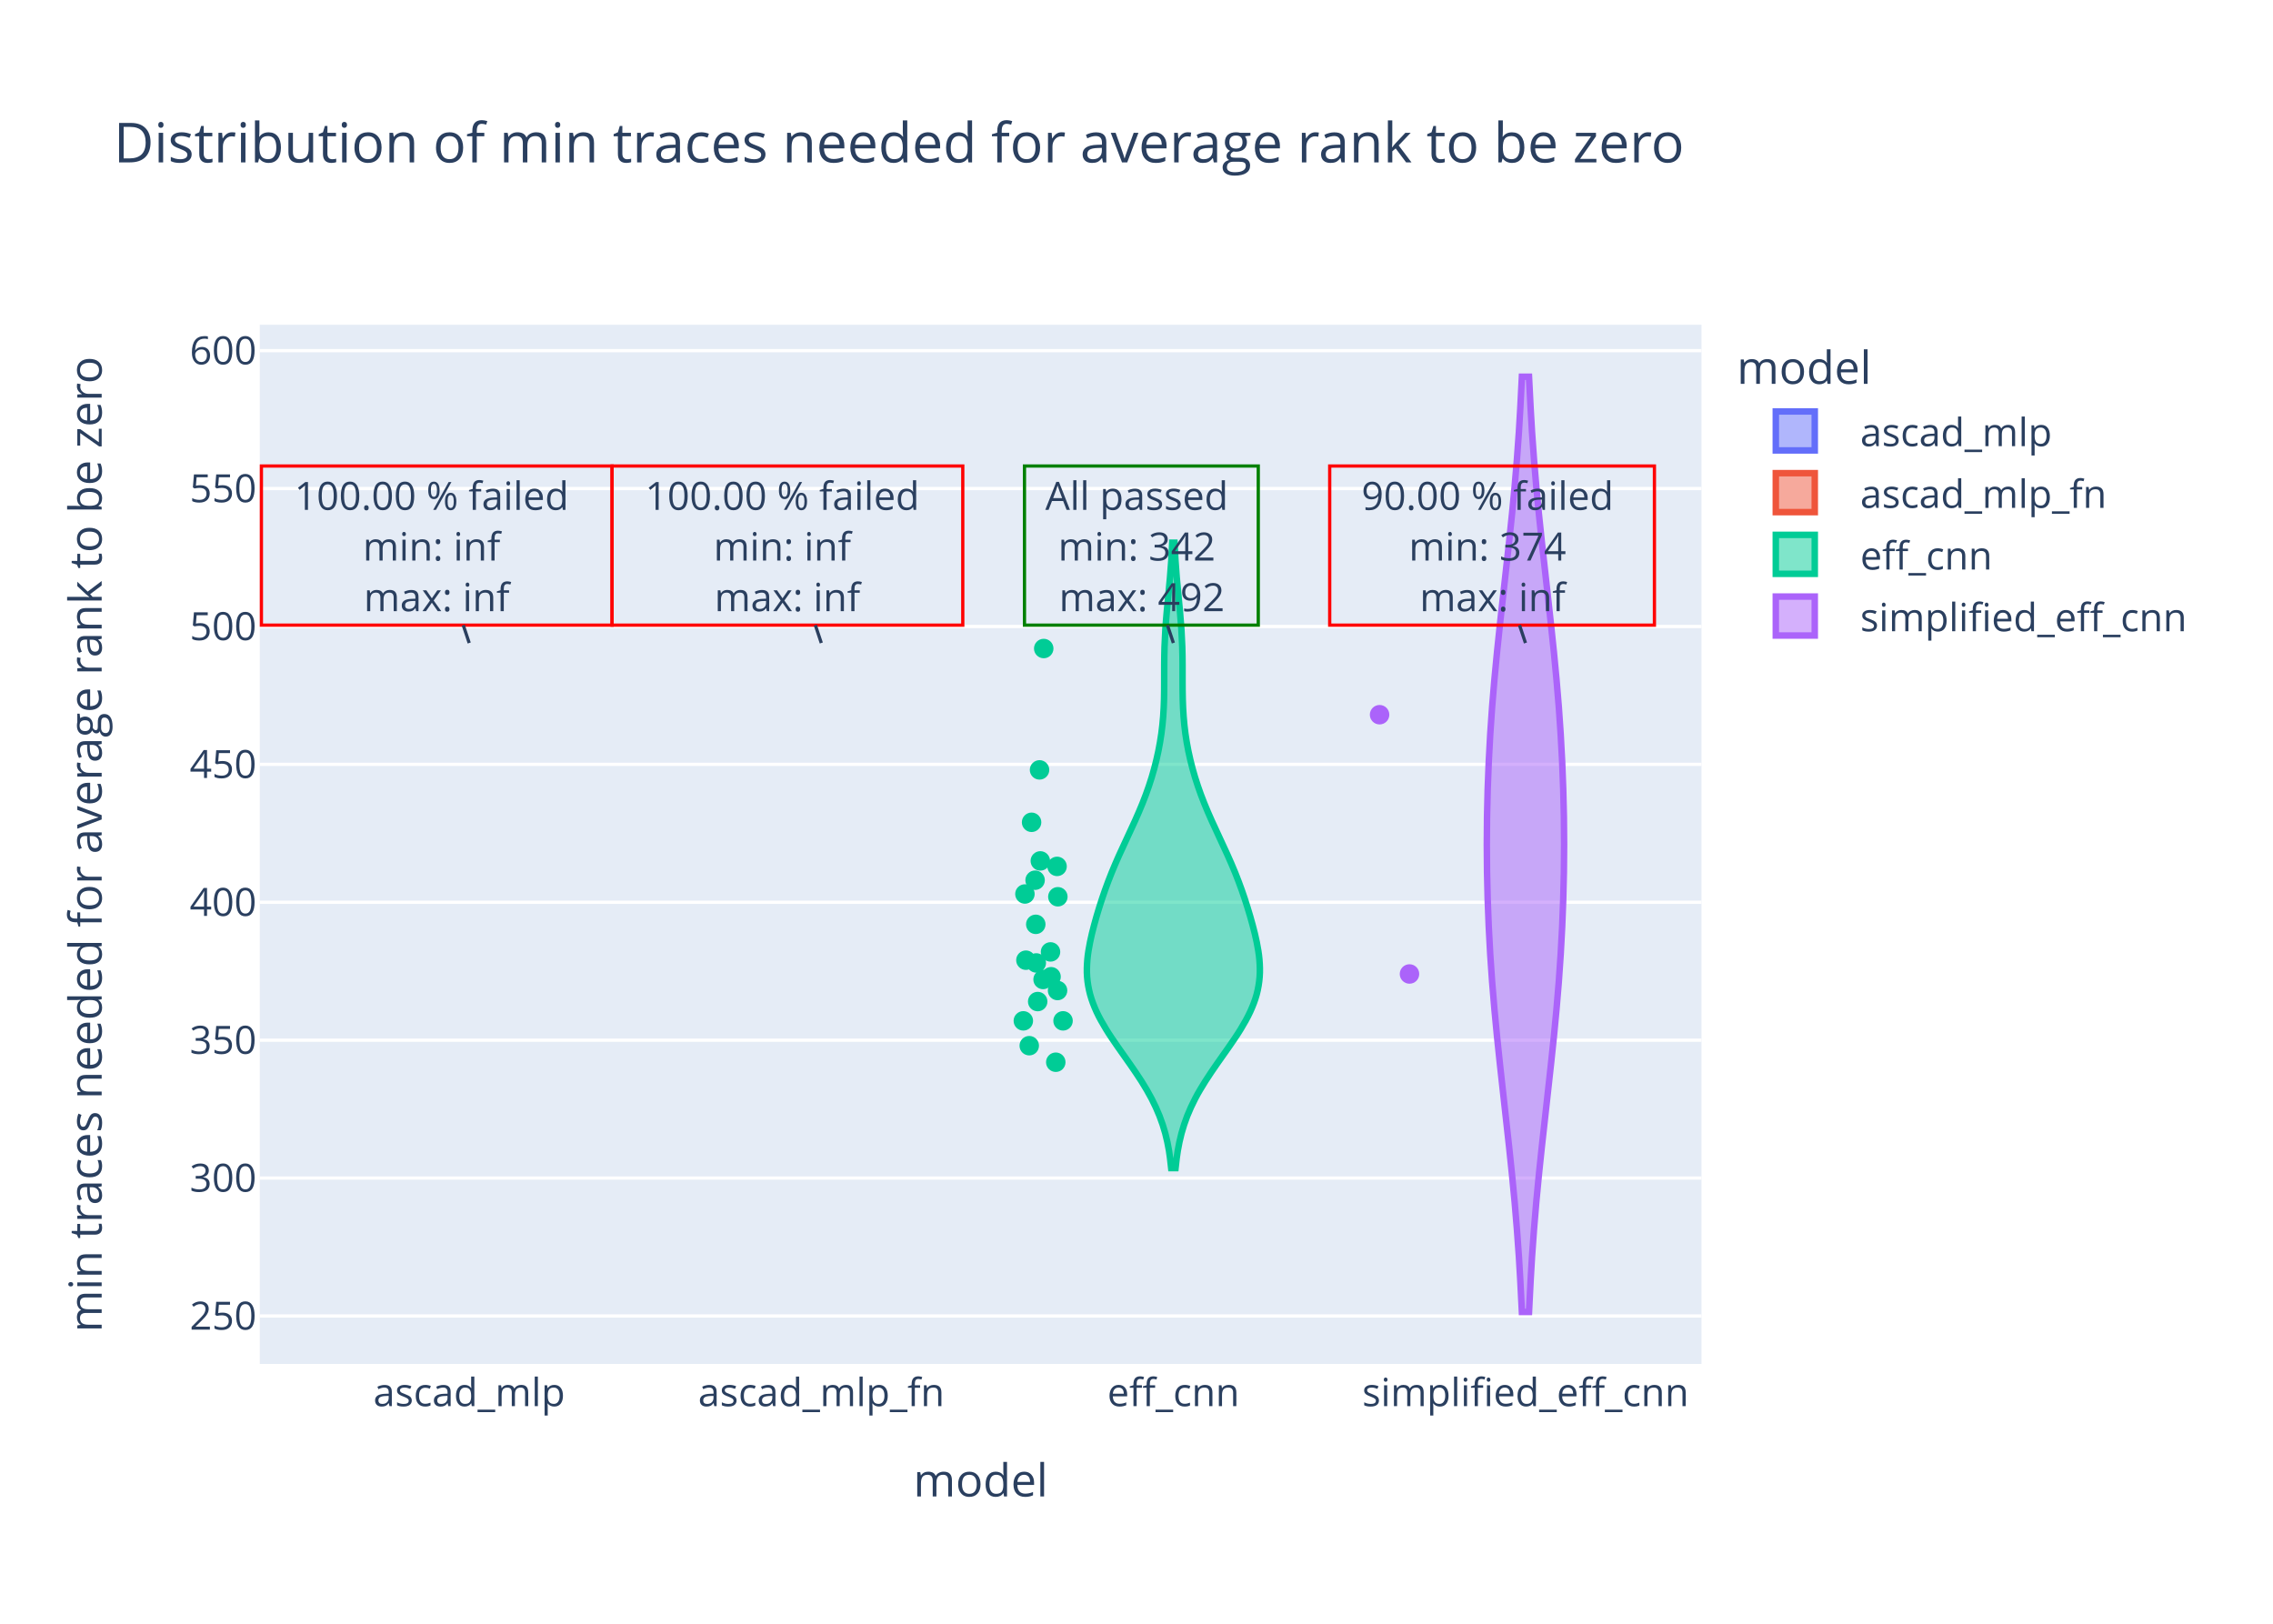
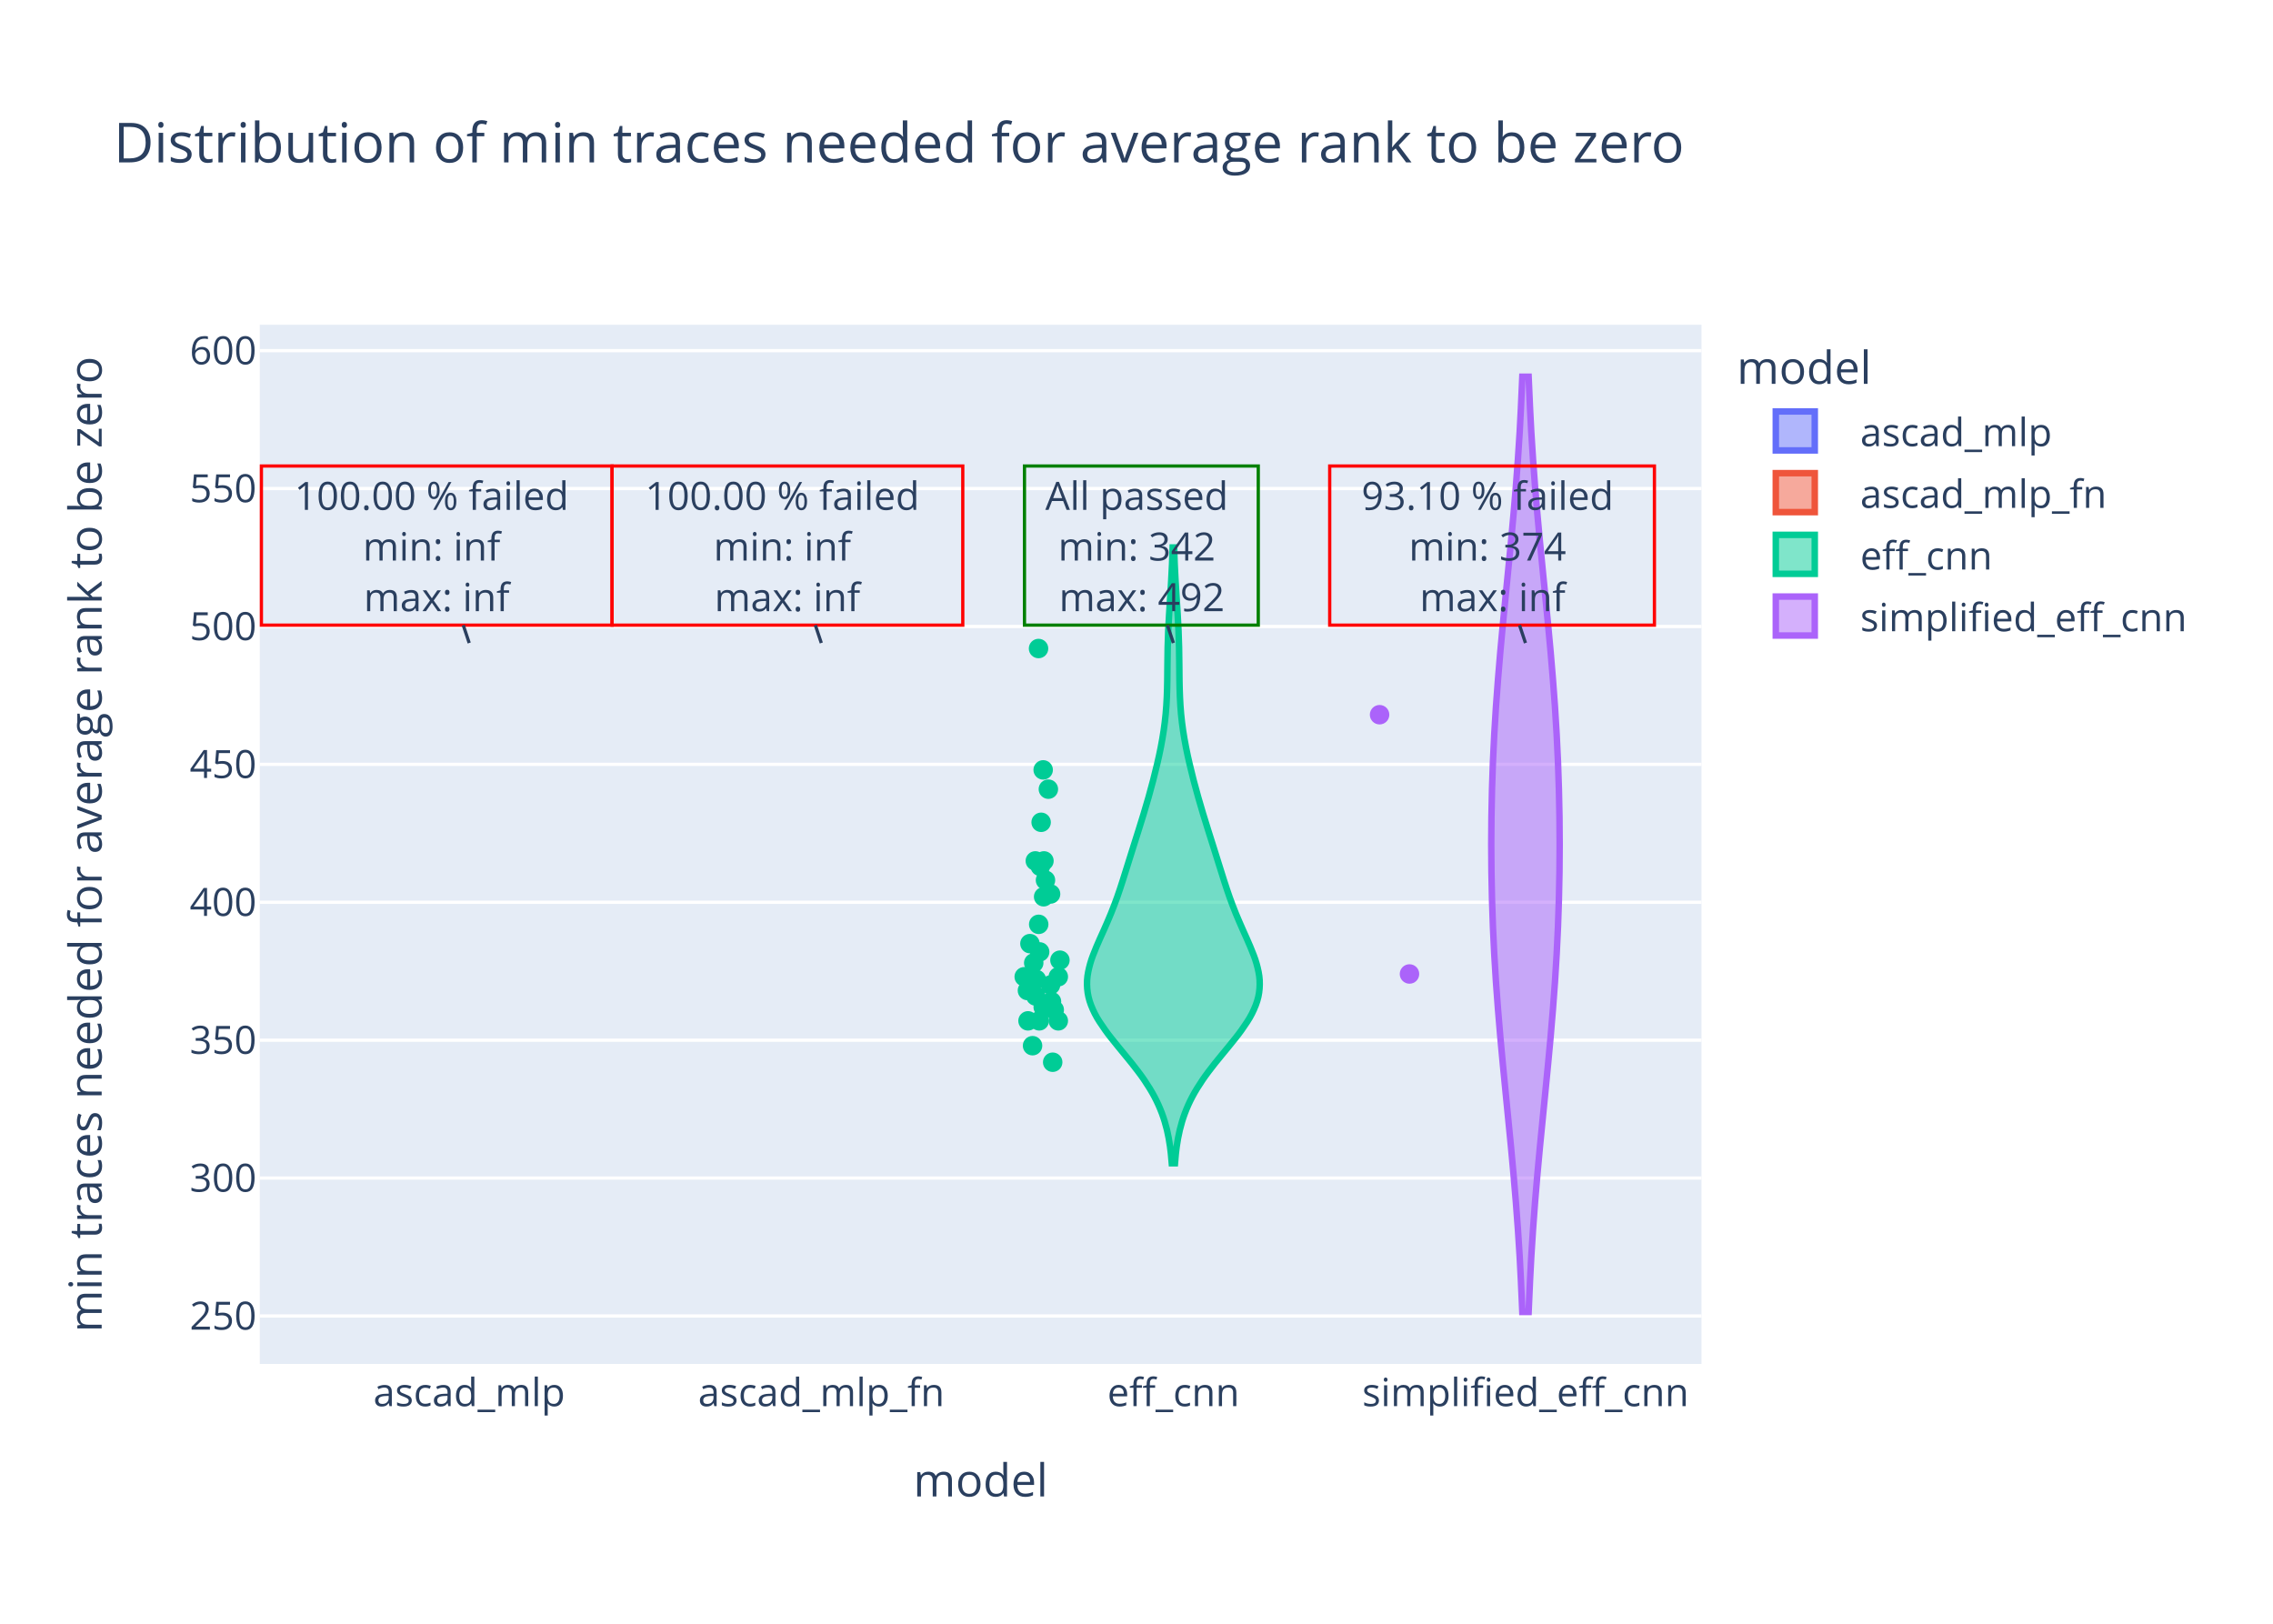
<svg xmlns="http://www.w3.org/2000/svg" class="main-svg" width="700" height="500" style="" viewBox="0 0 700 500">
  <rect x="0" y="0" width="700" height="500" style="fill: rgb(255, 255, 255); fill-opacity: 1;" />
-   <defs id="defs-9a8e65">
+   <defs id="defs-a71841">
    <g class="clips">
-       <clipPath id="clip9a8e65xyplot" class="plotclip">
+       <clipPath id="clipa71841xyplot" class="plotclip">
        <rect width="444" height="320" />
      </clipPath>
-       <clipPath class="axesclip" id="clip9a8e65x">
+       <clipPath class="axesclip" id="clipa71841x">
        <rect x="80" y="0" width="444" height="500" />
      </clipPath>
-       <clipPath class="axesclip" id="clip9a8e65y">
+       <clipPath class="axesclip" id="clipa71841y">
        <rect x="0" y="100" width="700" height="320" />
      </clipPath>
-       <clipPath class="axesclip" id="clip9a8e65xy">
+       <clipPath class="axesclip" id="clipa71841xy">
        <rect x="80" y="100" width="444" height="320" />
      </clipPath>
    </g>
    <g class="gradients" />
    <g class="patterns" />
  </defs>
  <g class="bglayer">
    <rect class="bg" x="80" y="100" width="444" height="320" style="fill: rgb(229, 236, 246); fill-opacity: 1; stroke-width: 0;" />
  </g>
  <g class="layer-below">
    <g class="imagelayer" />
    <g class="shapelayer" />
  </g>
  <g class="cartesianlayer">
    <g class="subplot xy">
      <g class="layer-subplot">
        <g class="shapelayer" />
        <g class="imagelayer" />
      </g>
      <g class="gridlayer">
        <g class="x" />
        <g class="y">
          <path class="ygrid crisp" transform="translate(0,405.23)" d="M80,0h444" style="stroke: rgb(255, 255, 255); stroke-opacity: 1; stroke-width: 1px;" />
          <path class="ygrid crisp" transform="translate(0,362.76)" d="M80,0h444" style="stroke: rgb(255, 255, 255); stroke-opacity: 1; stroke-width: 1px;" />
          <path class="ygrid crisp" transform="translate(0,320.3)" d="M80,0h444" style="stroke: rgb(255, 255, 255); stroke-opacity: 1; stroke-width: 1px;" />
          <path class="ygrid crisp" transform="translate(0,277.83)" d="M80,0h444" style="stroke: rgb(255, 255, 255); stroke-opacity: 1; stroke-width: 1px;" />
          <path class="ygrid crisp" transform="translate(0,235.37)" d="M80,0h444" style="stroke: rgb(255, 255, 255); stroke-opacity: 1; stroke-width: 1px;" />
          <path class="ygrid crisp" transform="translate(0,192.91)" d="M80,0h444" style="stroke: rgb(255, 255, 255); stroke-opacity: 1; stroke-width: 1px;" />
          <path class="ygrid crisp" transform="translate(0,150.44)" d="M80,0h444" style="stroke: rgb(255, 255, 255); stroke-opacity: 1; stroke-width: 1px;" />
          <path class="ygrid crisp" transform="translate(0,107.98)" d="M80,0h444" style="stroke: rgb(255, 255, 255); stroke-opacity: 1; stroke-width: 1px;" />
        </g>
      </g>
      <g class="zerolinelayer" />
      <path class="xlines-below" />
      <path class="ylines-below" />
      <g class="overlines-below" />
      <g class="xaxislayer-below" />
      <g class="yaxislayer-below" />
      <g class="overaxes-below" />
-       <g class="plot" transform="translate(80,100)" clip-path="url(#clip9a8e65xyplot)">
+       <g class="plot" transform="translate(80,100)" clip-path="url(#clipa71841xyplot)">
        <g class="violinlayer mlayer">
          <g class="trace violins" style="opacity: 1;">
-             <path class="violin" d="M282.02,259.69Q282.4,256.12 282.71,254.34C283.02,252.55 283.38,250.76 283.86,248.99C284.35,247.19 284.93,245.4 285.62,243.64C286.33,241.84 287.16,240.05 288.07,238.29C289.01,236.48 290.08,234.71 291.19,232.94C292.32,231.14 293.56,229.37 294.78,227.59C296.01,225.8 297.32,224.03 298.55,222.24C299.76,220.47 301.01,218.7 302.1,216.89C303.16,215.13 304.19,213.35 305.02,211.54C305.82,209.78 306.53,208 307.01,206.19C307.48,204.43 307.78,202.63 307.92,200.84C308.06,199.06 308,197.27 307.85,195.49C307.7,193.7 307.38,191.92 307.03,190.14C306.68,188.35 306.21,186.57 305.74,184.79C305.27,183 304.74,181.23 304.19,179.45C303.64,177.66 303.05,175.88 302.42,174.1C301.78,172.31 301.11,170.53 300.39,168.75C299.67,166.96 298.88,165.18 298.09,163.4C297.29,161.61 296.44,159.83 295.62,158.05C294.8,156.27 293.95,154.49 293.15,152.7C292.36,150.92 291.57,149.14 290.86,147.35C290.15,145.58 289.48,143.79 288.88,142C288.28,140.23 287.73,138.44 287.25,136.65C286.77,134.87 286.35,133.09 285.98,131.3C285.62,129.52 285.31,127.74 285.06,125.95C284.81,124.17 284.64,122.39 284.5,120.6C284.36,118.82 284.29,117.03 284.24,115.25C284.19,113.47 284.19,111.68 284.18,109.9C284.17,108.12 284.19,106.33 284.18,104.55C284.17,102.77 284.15,100.98 284.09,99.2C284.03,97.42 283.94,95.64 283.83,93.86C283.71,92.08 283.56,90.29 283.4,88.51C283.24,86.73 283.06,84.94 282.89,83.16C282.72,81.38 282.54,79.59 282.39,77.81C282.24,76.03 282.11,74.24 281.99,72.46Q281.88,70.68 281.7,67.11L281.01,67.11Q280.84,70.68 280.73,72.46C280.61,74.24 280.47,76.03 280.32,77.81C280.17,79.59 279.99,81.38 279.82,83.16C279.65,84.94 279.47,86.73 279.31,88.51C279.16,90.29 279,92.08 278.89,93.86C278.78,95.64 278.69,97.42 278.63,99.2C278.57,100.98 278.56,102.77 278.54,104.55C278.52,106.33 278.54,108.12 278.53,109.9C278.52,111.68 278.53,113.47 278.48,115.25C278.43,117.03 278.36,118.82 278.22,120.6C278.08,122.39 277.9,124.17 277.65,125.95C277.4,127.74 277.09,129.52 276.73,131.3C276.36,133.09 275.94,134.87 275.46,136.65C274.98,138.44 274.43,140.23 273.83,142C273.23,143.79 272.56,145.58 271.85,147.35C271.14,149.14 270.35,150.92 269.56,152.7C268.76,154.49 267.91,156.27 267.09,158.05C266.27,159.83 265.42,161.61 264.62,163.4C263.83,165.18 263.05,166.96 262.33,168.75C261.61,170.53 260.94,172.31 260.3,174.1C259.67,175.88 259.08,177.66 258.52,179.45C257.97,181.23 257.44,183 256.97,184.79C256.5,186.57 256.04,188.35 255.69,190.14C255.34,191.92 255.02,193.7 254.87,195.49C254.72,197.27 254.65,199.06 254.79,200.84C254.93,202.63 255.24,204.43 255.71,206.19C256.2,208 256.89,209.79 257.69,211.54C258.52,213.35 259.55,215.13 260.61,216.89C261.7,218.7 262.95,220.47 264.16,222.24C265.39,224.03 266.7,225.8 267.93,227.59C269.15,229.37 270.4,231.14 271.53,232.94C272.64,234.71 273.7,236.48 274.64,238.29C275.55,240.05 276.38,241.84 277.09,243.64C277.78,245.4 278.37,247.19 278.86,248.99C279.34,250.76 279.7,252.55 280.01,254.34Q280.31,256.12 280.69,259.69Z" style="vector-effect: non-scaling-stroke; stroke-width: 2px; stroke: rgb(0, 204, 150); stroke-opacity: 1; fill: rgb(0, 204, 150); fill-opacity: 0.5;" />
+             <path class="violin" d="M281.84,258.2Q282.12,254.78 282.37,253.08C282.62,251.37 282.92,249.65 283.33,247.95C283.75,246.23 284.25,244.52 284.88,242.83C285.53,241.1 286.3,239.38 287.19,237.7C288.11,235.96 289.18,234.26 290.32,232.58C291.49,230.84 292.82,229.14 294.14,227.45C295.49,225.73 296.96,224.04 298.33,222.33C299.69,220.63 301.12,218.94 302.35,217.2C303.53,215.52 304.71,213.83 305.58,212.08C306.41,210.41 307.12,208.7 307.51,206.96C307.89,205.28 308.01,203.53 307.92,201.83C307.83,200.12 307.43,198.4 306.96,196.71C306.48,194.98 305.76,193.28 305.07,191.58C304.37,189.86 303.56,188.17 302.81,186.46C302.07,184.75 301.3,183.05 300.6,181.33C299.91,179.63 299.26,177.92 298.65,176.21C298.04,174.51 297.49,172.79 296.93,171.08C296.38,169.38 295.86,167.67 295.32,165.96C294.78,164.25 294.25,162.54 293.71,160.83C293.17,159.12 292.63,157.42 292.09,155.71C291.56,154 291.02,152.3 290.5,150.59C289.99,148.88 289.48,147.17 289,145.46C288.52,143.75 288.04,142.05 287.6,140.34C287.16,138.63 286.74,136.92 286.34,135.21C285.95,133.51 285.56,131.8 285.23,130.09C284.9,128.38 284.59,126.67 284.34,124.96C284.09,123.26 283.88,121.55 283.72,119.84C283.56,118.13 283.46,116.42 283.38,114.71C283.3,113 283.26,111.3 283.23,109.59C283.2,107.88 283.2,106.17 283.18,104.46C283.16,102.75 283.15,101.05 283.11,99.34C283.07,97.63 283.01,95.93 282.94,94.22C282.87,92.51 282.77,90.8 282.67,89.09C282.57,87.38 282.45,85.68 282.34,83.97C282.23,82.26 282.12,80.55 282.02,78.84C281.92,77.13 281.83,75.43 281.76,73.72Q281.69,72.01 281.58,68.59L281.14,68.59Q281.03,72.01 280.95,73.72C280.88,75.43 280.79,77.13 280.69,78.84C280.59,80.55 280.48,82.26 280.37,83.97C280.26,85.68 280.15,87.38 280.05,89.09C279.95,90.8 279.85,92.51 279.77,94.22C279.7,95.93 279.64,97.63 279.6,99.34C279.56,101.05 279.55,102.75 279.53,104.46C279.51,106.17 279.51,107.88 279.48,109.59C279.45,111.3 279.42,113 279.34,114.71C279.26,116.42 279.15,118.13 278.99,119.84C278.83,121.55 278.62,123.26 278.37,124.96C278.12,126.67 277.82,128.38 277.49,130.09C277.16,131.8 276.78,133.51 276.38,135.21C275.98,136.92 275.55,138.63 275.11,140.34C274.67,142.05 274.2,143.76 273.72,145.46C273.24,147.17 272.73,148.88 272.21,150.59C271.69,152.3 271.15,154 270.62,155.71C270.08,157.42 269.54,159.12 269,160.83C268.46,162.54 267.93,164.25 267.39,165.96C266.85,167.67 266.33,169.37 265.78,171.08C265.23,172.79 264.68,174.51 264.07,176.21C263.46,177.92 262.81,179.63 262.12,181.33C261.42,183.05 260.66,184.75 259.91,186.46C259.16,188.17 258.34,189.86 257.64,191.58C256.95,193.28 256.23,194.98 255.75,196.71C255.28,198.4 254.88,200.12 254.79,201.83C254.7,203.53 254.83,205.28 255.21,206.96C255.6,208.7 256.31,210.41 257.14,212.08C258.01,213.83 259.19,215.52 260.37,217.2C261.59,218.94 263.02,220.63 264.38,222.33C265.75,224.05 267.22,225.73 268.57,227.45C269.89,229.14 271.23,230.84 272.4,232.58C273.54,234.26 274.6,235.96 275.52,237.7C276.41,239.38 277.18,241.1 277.83,242.83C278.46,244.52 278.97,246.23 279.39,247.95C279.8,249.65 280.09,251.37 280.34,253.08Q280.59,254.78 280.87,258.2Z" style="vector-effect: non-scaling-stroke; stroke-width: 2px; stroke: rgb(0, 204, 150); stroke-opacity: 1; fill: rgb(0, 204, 150); fill-opacity: 0.5;" />
            <g class="points">
-               <path class="point" transform="translate(245.14,227.09)" d="M3,0A3,3 0 1,1 0,-3A3,3 0 0,1 3,0Z" style="opacity: 1; stroke-width: 0px; fill: rgb(0, 204, 150); fill-opacity: 1;" />
-               <path class="point" transform="translate(236.97,222)" d="M3,0A3,3 0 1,1 0,-3A3,3 0 0,1 3,0Z" style="opacity: 1; stroke-width: 0px; fill: rgb(0, 204, 150); fill-opacity: 1;" />
-               <path class="point" transform="translate(247.38,214.35)" d="M3,0A3,3 0 1,1 0,-3A3,3 0 0,1 3,0Z" style="opacity: 1; stroke-width: 0px; fill: rgb(0, 204, 150); fill-opacity: 1;" />
-               <path class="point" transform="translate(235.15,214.35)" d="M3,0A3,3 0 1,1 0,-3A3,3 0 0,1 3,0Z" style="opacity: 1; stroke-width: 0px; fill: rgb(0, 204, 150); fill-opacity: 1;" />
-               <path class="point" transform="translate(239.57,208.41)" d="M3,0A3,3 0 1,1 0,-3A3,3 0 0,1 3,0Z" style="opacity: 1; stroke-width: 0px; fill: rgb(0, 204, 150); fill-opacity: 1;" />
-               <path class="point" transform="translate(245.69,205.01)" d="M3,0A3,3 0 1,1 0,-3A3,3 0 0,1 3,0Z" style="opacity: 1; stroke-width: 0px; fill: rgb(0, 204, 150); fill-opacity: 1;" />
-               <path class="point" transform="translate(241.23,201.61)" d="M3,0A3,3 0 1,1 0,-3A3,3 0 0,1 3,0Z" style="opacity: 1; stroke-width: 0px; fill: rgb(0, 204, 150); fill-opacity: 1;" />
-               <path class="point" transform="translate(243.69,200.77)" d="M3,0A3,3 0 1,1 0,-3A3,3 0 0,1 3,0Z" style="opacity: 1; stroke-width: 0px; fill: rgb(0, 204, 150); fill-opacity: 1;" />
-               <path class="point" transform="translate(239.14,196.52)" d="M3,0A3,3 0 1,1 0,-3A3,3 0 0,1 3,0Z" style="opacity: 1; stroke-width: 0px; fill: rgb(0, 204, 150); fill-opacity: 1;" />
-               <path class="point" transform="translate(235.94,195.67)" d="M3,0A3,3 0 1,1 0,-3A3,3 0 0,1 3,0Z" style="opacity: 1; stroke-width: 0px; fill: rgb(0, 204, 150); fill-opacity: 1;" />
-               <path class="point" transform="translate(243.52,193.12)" d="M3,0A3,3 0 1,1 0,-3A3,3 0 0,1 3,0Z" style="opacity: 1; stroke-width: 0px; fill: rgb(0, 204, 150); fill-opacity: 1;" />
-               <path class="point" transform="translate(238.98,184.63)" d="M3,0A3,3 0 1,1 0,-3A3,3 0 0,1 3,0Z" style="opacity: 1; stroke-width: 0px; fill: rgb(0, 204, 150); fill-opacity: 1;" />
-               <path class="point" transform="translate(245.78,176.14)" d="M3,0A3,3 0 1,1 0,-3A3,3 0 0,1 3,0Z" style="opacity: 1; stroke-width: 0px; fill: rgb(0, 204, 150); fill-opacity: 1;" />
-               <path class="point" transform="translate(235.64,175.29)" d="M3,0A3,3 0 1,1 0,-3A3,3 0 0,1 3,0Z" style="opacity: 1; stroke-width: 0px; fill: rgb(0, 204, 150); fill-opacity: 1;" />
-               <path class="point" transform="translate(238.77,171.04)" d="M3,0A3,3 0 1,1 0,-3A3,3 0 0,1 3,0Z" style="opacity: 1; stroke-width: 0px; fill: rgb(0, 204, 150); fill-opacity: 1;" />
-               <path class="point" transform="translate(245.54,166.79)" d="M3,0A3,3 0 1,1 0,-3A3,3 0 0,1 3,0Z" style="opacity: 1; stroke-width: 0px; fill: rgb(0, 204, 150); fill-opacity: 1;" />
-               <path class="point" transform="translate(240.38,165.1)" d="M3,0A3,3 0 1,1 0,-3A3,3 0 0,1 3,0Z" style="opacity: 1; stroke-width: 0px; fill: rgb(0, 204, 150); fill-opacity: 1;" />
-               <path class="point" transform="translate(237.69,153.21)" d="M3,0A3,3 0 1,1 0,-3A3,3 0 0,1 3,0Z" style="opacity: 1; stroke-width: 0px; fill: rgb(0, 204, 150); fill-opacity: 1;" />
-               <path class="point" transform="translate(240.14,137.07)" d="M3,0A3,3 0 1,1 0,-3A3,3 0 0,1 3,0Z" style="opacity: 1; stroke-width: 0px; fill: rgb(0, 204, 150); fill-opacity: 1;" />
-               <path class="point" transform="translate(241.43,99.7)" d="M3,0A3,3 0 1,1 0,-3A3,3 0 0,1 3,0Z" style="opacity: 1; stroke-width: 0px; fill: rgb(0, 204, 150); fill-opacity: 1;" />
+               <path class="point" transform="translate(244.19,227.09)" d="M3,0A3,3 0 1,1 0,-3A3,3 0 0,1 3,0Z" style="opacity: 1; stroke-width: 0px; fill: rgb(0, 204, 150); fill-opacity: 1;" />
+               <path class="point" transform="translate(237.99,222)" d="M3,0A3,3 0 1,1 0,-3A3,3 0 0,1 3,0Z" style="opacity: 1; stroke-width: 0px; fill: rgb(0, 204, 150); fill-opacity: 1;" />
+               <path class="point" transform="translate(245.92,214.35)" d="M3,0A3,3 0 1,1 0,-3A3,3 0 0,1 3,0Z" style="opacity: 1; stroke-width: 0px; fill: rgb(0, 204, 150); fill-opacity: 1;" />
+               <path class="point" transform="translate(236.59,214.35)" d="M3,0A3,3 0 1,1 0,-3A3,3 0 0,1 3,0Z" style="opacity: 1; stroke-width: 0px; fill: rgb(0, 204, 150); fill-opacity: 1;" />
+               <path class="point" transform="translate(240.05,214.35)" d="M3,0A3,3 0 1,1 0,-3A3,3 0 0,1 3,0Z" style="opacity: 1; stroke-width: 0px; fill: rgb(0, 204, 150); fill-opacity: 1;" />
+               <path class="point" transform="translate(244.67,210.96)" d="M3,0A3,3 0 1,1 0,-3A3,3 0 0,1 3,0Z" style="opacity: 1; stroke-width: 0px; fill: rgb(0, 204, 150); fill-opacity: 1;" />
+               <path class="point" transform="translate(241.27,210.11)" d="M3,0A3,3 0 1,1 0,-3A3,3 0 0,1 3,0Z" style="opacity: 1; stroke-width: 0px; fill: rgb(0, 204, 150); fill-opacity: 1;" />
+               <path class="point" transform="translate(243.82,208.41)" d="M3,0A3,3 0 1,1 0,-3A3,3 0 0,1 3,0Z" style="opacity: 1; stroke-width: 0px; fill: rgb(0, 204, 150); fill-opacity: 1;" />
+               <path class="point" transform="translate(238.97,206.71)" d="M3,0A3,3 0 1,1 0,-3A3,3 0 0,1 3,0Z" style="opacity: 1; stroke-width: 0px; fill: rgb(0, 204, 150); fill-opacity: 1;" />
+               <path class="point" transform="translate(236.41,205.01)" d="M3,0A3,3 0 1,1 0,-3A3,3 0 0,1 3,0Z" style="opacity: 1; stroke-width: 0px; fill: rgb(0, 204, 150); fill-opacity: 1;" />
+               <path class="point" transform="translate(243.52,203.31)" d="M3,0A3,3 0 1,1 0,-3A3,3 0 0,1 3,0Z" style="opacity: 1; stroke-width: 0px; fill: rgb(0, 204, 150); fill-opacity: 1;" />
+               <path class="point" transform="translate(239.16,201.61)" d="M3,0A3,3 0 1,1 0,-3A3,3 0 0,1 3,0Z" style="opacity: 1; stroke-width: 0px; fill: rgb(0, 204, 150); fill-opacity: 1;" />
+               <path class="point" transform="translate(245.92,200.77)" d="M3,0A3,3 0 1,1 0,-3A3,3 0 0,1 3,0Z" style="opacity: 1; stroke-width: 0px; fill: rgb(0, 204, 150); fill-opacity: 1;" />
+               <path class="point" transform="translate(235.42,200.77)" d="M3,0A3,3 0 1,1 0,-3A3,3 0 0,1 3,0Z" style="opacity: 1; stroke-width: 0px; fill: rgb(0, 204, 150); fill-opacity: 1;" />
+               <path class="point" transform="translate(238.35,196.52)" d="M3,0A3,3 0 1,1 0,-3A3,3 0 0,1 3,0Z" style="opacity: 1; stroke-width: 0px; fill: rgb(0, 204, 150); fill-opacity: 1;" />
+               <path class="point" transform="translate(246.42,195.67)" d="M3,0A3,3 0 1,1 0,-3A3,3 0 0,1 3,0Z" style="opacity: 1; stroke-width: 0px; fill: rgb(0, 204, 150); fill-opacity: 1;" />
+               <path class="point" transform="translate(240.18,193.12)" d="M3,0A3,3 0 1,1 0,-3A3,3 0 0,1 3,0Z" style="opacity: 1; stroke-width: 0px; fill: rgb(0, 204, 150); fill-opacity: 1;" />
+               <path class="point" transform="translate(237.18,190.57)" d="M3,0A3,3 0 1,1 0,-3A3,3 0 0,1 3,0Z" style="opacity: 1; stroke-width: 0px; fill: rgb(0, 204, 150); fill-opacity: 1;" />
+               <path class="point" transform="translate(239.88,184.63)" d="M3,0A3,3 0 1,1 0,-3A3,3 0 0,1 3,0Z" style="opacity: 1; stroke-width: 0px; fill: rgb(0, 204, 150); fill-opacity: 1;" />
+               <path class="point" transform="translate(241.4,176.14)" d="M3,0A3,3 0 1,1 0,-3A3,3 0 0,1 3,0Z" style="opacity: 1; stroke-width: 0px; fill: rgb(0, 204, 150); fill-opacity: 1;" />
+               <path class="point" transform="translate(243.54,175.29)" d="M3,0A3,3 0 1,1 0,-3A3,3 0 0,1 3,0Z" style="opacity: 1; stroke-width: 0px; fill: rgb(0, 204, 150); fill-opacity: 1;" />
+               <path class="point" transform="translate(241.97,171.04)" d="M3,0A3,3 0 1,1 0,-3A3,3 0 0,1 3,0Z" style="opacity: 1; stroke-width: 0px; fill: rgb(0, 204, 150); fill-opacity: 1;" />
+               <path class="point" transform="translate(240.38,166.79)" d="M3,0A3,3 0 1,1 0,-3A3,3 0 0,1 3,0Z" style="opacity: 1; stroke-width: 0px; fill: rgb(0, 204, 150); fill-opacity: 1;" />
+               <path class="point" transform="translate(238.84,165.1)" d="M3,0A3,3 0 1,1 0,-3A3,3 0 0,1 3,0Z" style="opacity: 1; stroke-width: 0px; fill: rgb(0, 204, 150); fill-opacity: 1;" />
+               <path class="point" transform="translate(241.5,165.1)" d="M3,0A3,3 0 1,1 0,-3A3,3 0 0,1 3,0Z" style="opacity: 1; stroke-width: 0px; fill: rgb(0, 204, 150); fill-opacity: 1;" />
+               <path class="point" transform="translate(240.63,153.21)" d="M3,0A3,3 0 1,1 0,-3A3,3 0 0,1 3,0Z" style="opacity: 1; stroke-width: 0px; fill: rgb(0, 204, 150); fill-opacity: 1;" />
+               <path class="point" transform="translate(242.86,143.01)" d="M3,0A3,3 0 1,1 0,-3A3,3 0 0,1 3,0Z" style="opacity: 1; stroke-width: 0px; fill: rgb(0, 204, 150); fill-opacity: 1;" />
+               <path class="point" transform="translate(241.26,137.07)" d="M3,0A3,3 0 1,1 0,-3A3,3 0 0,1 3,0Z" style="opacity: 1; stroke-width: 0px; fill: rgb(0, 204, 150); fill-opacity: 1;" />
+               <path class="point" transform="translate(239.83,99.7)" d="M3,0A3,3 0 1,1 0,-3A3,3 0 0,1 3,0Z" style="opacity: 1; stroke-width: 0px; fill: rgb(0, 204, 150); fill-opacity: 1;" />
            </g>
          </g>
          <g class="trace violins" style="opacity: 1;">
-             <path class="violin" d="M390.88,304Q391.43,292.7 391.8,287.06C392.17,281.41 392.62,275.76 393.12,270.12C393.62,264.47 394.22,258.83 394.82,253.18C395.42,247.53 396.08,241.89 396.7,236.24C397.32,230.59 397.97,224.94 398.53,219.29C399.09,213.65 399.62,208 400.05,202.35C400.48,196.71 400.83,191.06 401.09,185.41C401.35,179.77 401.53,174.12 401.62,168.47C401.71,162.82 401.71,157.18 401.62,151.53C401.53,145.88 401.35,140.23 401.09,134.59C400.83,128.94 400.48,123.29 400.05,117.65C399.62,112 399.09,106.35 398.53,100.71C397.97,95.06 397.32,89.41 396.7,83.76C396.08,78.11 395.42,72.47 394.82,66.82C394.22,61.17 393.62,55.53 393.12,49.88C392.62,44.24 392.17,38.59 391.8,32.94Q391.43,27.3 390.88,16L388.69,16Q388.14,27.3 387.77,32.94C387.4,38.59 386.95,44.24 386.45,49.88C385.95,55.53 385.35,61.17 384.75,66.82C384.15,72.47 383.49,78.11 382.87,83.76C382.25,89.41 381.6,95.06 381.04,100.71C380.48,106.35 379.95,112 379.52,117.65C379.09,123.29 378.74,128.94 378.48,134.59C378.22,140.23 378.04,145.88 377.95,151.53C377.86,157.18 377.86,162.82 377.95,168.47C378.04,174.12 378.22,179.77 378.48,185.41C378.74,191.06 379.09,196.71 379.52,202.35C379.95,208 380.48,213.65 381.04,219.29C381.6,224.94 382.25,230.59 382.87,236.24C383.49,241.89 384.15,247.53 384.75,253.18C385.35,258.83 385.95,264.47 386.45,270.12C386.95,275.76 387.4,281.41 387.77,287.06Q388.14,292.7 388.69,304Z" style="vector-effect: non-scaling-stroke; stroke-width: 2px; stroke: rgb(171, 99, 250); stroke-opacity: 1; fill: rgb(171, 99, 250); fill-opacity: 0.5;" />
+             <path class="violin" d="M390.76,304Q391.24,292.7 391.57,287.06C391.9,281.41 392.3,275.76 392.74,270.12C393.19,264.47 393.71,258.83 394.24,253.18C394.77,247.53 395.36,241.89 395.91,236.24C396.46,230.59 397.04,224.94 397.53,219.29C398.02,213.64 398.49,208 398.87,202.35C399.25,196.71 399.57,191.06 399.8,185.41C400.03,179.76 400.18,174.12 400.26,168.47C400.34,162.82 400.34,157.18 400.26,151.53C400.18,145.88 400.03,140.24 399.8,134.59C399.57,128.94 399.25,123.29 398.87,117.65C398.49,112 398.02,106.36 397.53,100.71C397.04,95.06 396.46,89.41 395.91,83.76C395.36,78.11 394.77,72.47 394.24,66.82C393.71,61.17 393.19,55.53 392.74,49.88C392.3,44.24 391.9,38.59 391.57,32.94Q391.24,27.3 390.76,16L388.82,16Q388.34,27.3 388.01,32.94C387.68,38.59 387.28,44.24 386.83,49.88C386.38,55.53 385.86,61.17 385.33,66.82C384.8,72.47 384.21,78.11 383.66,83.76C383.11,89.41 382.53,95.06 382.04,100.71C381.55,106.36 381.08,112 380.7,117.65C380.32,123.29 380,128.94 379.77,134.59C379.54,140.24 379.39,145.88 379.31,151.53C379.23,157.18 379.23,162.82 379.31,168.47C379.39,174.12 379.54,179.76 379.77,185.41C380,191.06 380.32,196.71 380.7,202.35C381.08,208 381.55,213.64 382.04,219.29C382.53,224.94 383.11,230.59 383.66,236.24C384.21,241.89 384.8,247.53 385.33,253.18C385.86,258.83 386.38,264.47 386.83,270.12C387.28,275.76 387.68,281.41 388.01,287.06Q388.34,292.7 388.82,304Z" style="vector-effect: non-scaling-stroke; stroke-width: 2px; stroke: rgb(171, 99, 250); stroke-opacity: 1; fill: rgb(171, 99, 250); fill-opacity: 0.5;" />
            <g class="points">
              <path class="point" transform="translate(354.07,199.92)" d="M3,0A3,3 0 1,1 0,-3A3,3 0 0,1 3,0Z" style="opacity: 1; stroke-width: 0px; fill: rgb(171, 99, 250); fill-opacity: 1;" />
              <path class="point" transform="translate(344.86,120.08)" d="M3,0A3,3 0 1,1 0,-3A3,3 0 0,1 3,0Z" style="opacity: 1; stroke-width: 0px; fill: rgb(171, 99, 250); fill-opacity: 1;" />
            </g>
          </g>
        </g>
      </g>
      <g class="overplot" />
      <path class="xlines-above crisp" d="M0,0" style="fill: none;" />
      <path class="ylines-above crisp" d="M0,0" style="fill: none;" />
      <g class="overlines-above" />
      <g class="xaxislayer-above">
        <g class="xtick">
          <text text-anchor="middle" x="0" y="433" transform="translate(144.5,0)" style="font-family: 'Open Sans', verdana, arial, sans-serif; font-size: 12px; fill: rgb(42, 63, 95); fill-opacity: 1; white-space: pre; opacity: 1;">ascad_mlp</text>
        </g>
        <g class="xtick">
          <text text-anchor="middle" x="0" y="433" transform="translate(252.93,0)" style="font-family: 'Open Sans', verdana, arial, sans-serif; font-size: 12px; fill: rgb(42, 63, 95); fill-opacity: 1; white-space: pre; opacity: 1;">ascad_mlp_fn</text>
        </g>
        <g class="xtick">
          <text text-anchor="middle" x="0" y="433" transform="translate(361.36,0)" style="font-family: 'Open Sans', verdana, arial, sans-serif; font-size: 12px; fill: rgb(42, 63, 95); fill-opacity: 1; white-space: pre; opacity: 1;">eff_cnn</text>
        </g>
        <g class="xtick">
          <text text-anchor="middle" x="0" y="433" transform="translate(469.79,0)" style="font-family: 'Open Sans', verdana, arial, sans-serif; font-size: 12px; fill: rgb(42, 63, 95); fill-opacity: 1; white-space: pre; opacity: 1;">simplified_eff_cnn</text>
        </g>
      </g>
      <g class="yaxislayer-above">
        <g class="ytick">
          <text text-anchor="end" x="79" y="4.2" transform="translate(0,405.23)" style="font-family: 'Open Sans', verdana, arial, sans-serif; font-size: 12px; fill: rgb(42, 63, 95); fill-opacity: 1; white-space: pre; opacity: 1;">250</text>
        </g>
        <g class="ytick">
          <text text-anchor="end" x="79" y="4.2" style="font-family: 'Open Sans', verdana, arial, sans-serif; font-size: 12px; fill: rgb(42, 63, 95); fill-opacity: 1; white-space: pre; opacity: 1;" transform="translate(0,362.76)">300</text>
        </g>
        <g class="ytick">
          <text text-anchor="end" x="79" y="4.2" style="font-family: 'Open Sans', verdana, arial, sans-serif; font-size: 12px; fill: rgb(42, 63, 95); fill-opacity: 1; white-space: pre; opacity: 1;" transform="translate(0,320.3)">350</text>
        </g>
        <g class="ytick">
          <text text-anchor="end" x="79" y="4.2" style="font-family: 'Open Sans', verdana, arial, sans-serif; font-size: 12px; fill: rgb(42, 63, 95); fill-opacity: 1; white-space: pre; opacity: 1;" transform="translate(0,277.83)">400</text>
        </g>
        <g class="ytick">
          <text text-anchor="end" x="79" y="4.2" style="font-family: 'Open Sans', verdana, arial, sans-serif; font-size: 12px; fill: rgb(42, 63, 95); fill-opacity: 1; white-space: pre; opacity: 1;" transform="translate(0,235.37)">450</text>
        </g>
        <g class="ytick">
          <text text-anchor="end" x="79" y="4.2" style="font-family: 'Open Sans', verdana, arial, sans-serif; font-size: 12px; fill: rgb(42, 63, 95); fill-opacity: 1; white-space: pre; opacity: 1;" transform="translate(0,192.91)">500</text>
        </g>
        <g class="ytick">
          <text text-anchor="end" x="79" y="4.2" style="font-family: 'Open Sans', verdana, arial, sans-serif; font-size: 12px; fill: rgb(42, 63, 95); fill-opacity: 1; white-space: pre; opacity: 1;" transform="translate(0,150.44)">550</text>
        </g>
        <g class="ytick">
          <text text-anchor="end" x="79" y="4.2" style="font-family: 'Open Sans', verdana, arial, sans-serif; font-size: 12px; fill: rgb(42, 63, 95); fill-opacity: 1; white-space: pre; opacity: 1;" transform="translate(0,107.98)">600</text>
        </g>
      </g>
      <g class="overaxes-above" />
    </g>
  </g>
  <g class="polarlayer" />
  <g class="ternarylayer" />
  <g class="geolayer" />
  <g class="funnelarealayer" />
  <g class="pielayer" />
  <g class="iciclelayer" />
  <g class="treemaplayer" />
  <g class="sunburstlayer" />
  <g class="glimages" />
-   <defs id="topdefs-9a8e65">
+   <defs id="topdefs-a71841">
    <g class="clips" />
-     <clipPath id="legend9a8e65">
+     <clipPath id="legenda71841">
      <rect width="155" height="105" x="0" y="0" />
    </clipPath>
  </defs>
  <g class="layer-above">
    <g class="imagelayer" />
    <g class="shapelayer" />
  </g>
  <g class="infolayer">
    <g class="legend" pointer-events="all" transform="translate(532.88,100)">
      <rect class="bg" shape-rendering="crispEdges" width="155" height="105" x="0" y="0" style="stroke: rgb(68, 68, 68); stroke-opacity: 1; fill: rgb(255, 255, 255); fill-opacity: 1; stroke-width: 0px;" />
-       <g class="scrollbox" transform="" clip-path="url(#legend9a8e65)">
+       <g class="scrollbox" transform="" clip-path="url(#legenda71841)">
        <text class="legendtitletext" text-anchor="start" x="2" y="18.2" style="font-family: 'Open Sans', verdana, arial, sans-serif; font-size: 14px; fill: rgb(42, 63, 95); fill-opacity: 1; white-space: pre;">model</text>
        <g class="groups" transform="">
          <g class="traces" transform="translate(0,32.7)" style="opacity: 1;">
            <text class="legendtext" text-anchor="start" x="40" y="4.68" style="font-family: 'Open Sans', verdana, arial, sans-serif; font-size: 12px; fill: rgb(42, 63, 95); fill-opacity: 1; white-space: pre;">ascad_mlp</text>
            <g class="layers" style="opacity: 1;">
              <g class="legendfill" />
              <g class="legendlines" />
              <g class="legendsymbols">
                <g class="legendpoints">
                  <path class="legendbox" d="M6,6H-6V-6H6Z" transform="translate(20,0)" style="stroke-width: 2px; fill: rgb(99, 110, 250); fill-opacity: 0.5; stroke: rgb(99, 110, 250); stroke-opacity: 1;" />
                </g>
              </g>
            </g>
            <rect class="legendtoggle" x="0" y="-9.5" width="149.703" height="19" style="fill: rgb(0, 0, 0); fill-opacity: 0;" />
          </g>
        </g>
        <g class="groups" transform="">
          <g class="traces" transform="translate(0,51.7)" style="opacity: 1;">
            <text class="legendtext" text-anchor="start" x="40" y="4.68" style="font-family: 'Open Sans', verdana, arial, sans-serif; font-size: 12px; fill: rgb(42, 63, 95); fill-opacity: 1; white-space: pre;">ascad_mlp_fn</text>
            <g class="layers" style="opacity: 1;">
              <g class="legendfill" />
              <g class="legendlines" />
              <g class="legendsymbols">
                <g class="legendpoints">
                  <path class="legendbox" d="M6,6H-6V-6H6Z" transform="translate(20,0)" style="stroke-width: 2px; fill: rgb(239, 85, 59); fill-opacity: 0.5; stroke: rgb(239, 85, 59); stroke-opacity: 1;" />
                </g>
              </g>
            </g>
            <rect class="legendtoggle" x="0" y="-9.5" width="149.703" height="19" style="fill: rgb(0, 0, 0); fill-opacity: 0;" />
          </g>
        </g>
        <g class="groups" transform="">
          <g class="traces" transform="translate(0,70.7)" style="opacity: 1;">
            <text class="legendtext" text-anchor="start" x="40" y="4.68" style="font-family: 'Open Sans', verdana, arial, sans-serif; font-size: 12px; fill: rgb(42, 63, 95); fill-opacity: 1; white-space: pre;">eff_cnn</text>
            <g class="layers" style="opacity: 1;">
              <g class="legendfill" />
              <g class="legendlines" />
              <g class="legendsymbols">
                <g class="legendpoints">
                  <path class="legendbox" d="M6,6H-6V-6H6Z" transform="translate(20,0)" style="stroke-width: 2px; fill: rgb(0, 204, 150); fill-opacity: 0.5; stroke: rgb(0, 204, 150); stroke-opacity: 1;" />
                </g>
              </g>
            </g>
            <rect class="legendtoggle" x="0" y="-9.5" width="149.703" height="19" style="fill: rgb(0, 0, 0); fill-opacity: 0;" />
          </g>
        </g>
        <g class="groups" transform="">
          <g class="traces" transform="translate(0,89.7)" style="opacity: 1;">
            <text class="legendtext" text-anchor="start" x="40" y="4.68" style="font-family: 'Open Sans', verdana, arial, sans-serif; font-size: 12px; fill: rgb(42, 63, 95); fill-opacity: 1; white-space: pre;">simplified_eff_cnn</text>
            <g class="layers" style="opacity: 1;">
              <g class="legendfill" />
              <g class="legendlines" />
              <g class="legendsymbols">
                <g class="legendpoints">
                  <path class="legendbox" d="M6,6H-6V-6H6Z" transform="translate(20,0)" style="stroke-width: 2px; fill: rgb(171, 99, 250); fill-opacity: 0.5; stroke: rgb(171, 99, 250); stroke-opacity: 1;" />
                </g>
              </g>
            </g>
            <rect class="legendtoggle" x="0" y="-9.5" width="149.703" height="19" style="fill: rgb(0, 0, 0); fill-opacity: 0;" />
          </g>
        </g>
      </g>
      <rect class="scrollbar" rx="20" ry="3" width="0" height="0" x="0" y="0" style="fill: rgb(128, 139, 164); fill-opacity: 1;" />
    </g>
    <g class="g-gtitle">
      <text class="gtitle" x="35" y="50" text-anchor="start" dy="0em" style="font-family: 'Open Sans', verdana, arial, sans-serif; font-size: 17px; fill: rgb(42, 63, 95); opacity: 1; font-weight: normal; white-space: pre;">Distribution of min traces needed for average rank to be zero</text>
    </g>
    <g class="g-xtitle">
      <text class="xtitle" x="302" y="460.8" text-anchor="middle" style="font-family: 'Open Sans', verdana, arial, sans-serif; font-size: 14px; fill: rgb(42, 63, 95); opacity: 1; font-weight: normal; white-space: pre;">model</text>
    </g>
    <g class="g-ytitle">
      <text class="ytitle" transform="rotate(-90,31.30938,260)" x="31.309" y="260" text-anchor="middle" style="font-family: 'Open Sans', verdana, arial, sans-serif; font-size: 14px; fill: rgb(42, 63, 95); opacity: 1; font-weight: normal; white-space: pre;">min traces needed for average rank to be zero</text>
    </g>
    <g class="annotation" data-index="0" style="opacity: 1;">
      <g class="annotation-text-g" transform="rotate(0,134.5,168)">
        <g class="cursor-pointer" transform="translate(80,143)">
          <rect class="bg" x="0.5" y="0.5" width="108" height="49" style="stroke-width: 1px; stroke: rgb(255, 0, 0); stroke-opacity: 1; fill: rgb(0, 0, 0); fill-opacity: 0;" />
          <text class="annotation-text" text-anchor="middle" x="54.469" y="14" style="font-family: 'Open Sans', verdana, arial, sans-serif; font-size: 12px; fill: rgb(42, 63, 95); fill-opacity: 1; white-space: pre;">
            <tspan class="line" dy="0em" x="54.469" y="14"> 100.00 % failed </tspan>
            <tspan class="line" dy="1.3em" x="54.469" y="14">min: inf</tspan>
            <tspan class="line" dy="2.6em" x="54.469" y="14">max: inf</tspan>
          </text>
        </g>
      </g>
      <g class="annotation-arrow-g" style="opacity: 1;">
        <path d="M142.667,192.5L144.5,198" style="stroke-width: 1px; stroke: rgb(42, 63, 95); stroke-opacity: 1; stroke-dasharray: 0px, 0px, 5.798px, 5.798px;" />
      </g>
    </g>
    <g class="annotation" data-index="1" style="opacity: 1;">
      <g class="annotation-text-g" transform="rotate(0,242.93,168)">
        <g class="cursor-pointer" transform="translate(188,143)">
          <rect class="bg" x="0.5" y="0.5" width="108" height="49" style="stroke-width: 1px; stroke: rgb(255, 0, 0); stroke-opacity: 1; fill: rgb(0, 0, 0); fill-opacity: 0;" />
          <text class="annotation-text" text-anchor="middle" x="54.469" y="14" style="font-family: 'Open Sans', verdana, arial, sans-serif; font-size: 12px; fill: rgb(42, 63, 95); fill-opacity: 1; white-space: pre;">
            <tspan class="line" dy="0em" x="54.469" y="14"> 100.00 % failed </tspan>
            <tspan class="line" dy="1.3em" x="54.469" y="14">min: inf</tspan>
            <tspan class="line" dy="2.6em" x="54.469" y="14">max: inf</tspan>
          </text>
        </g>
      </g>
      <g class="annotation-arrow-g" style="opacity: 1;">
        <path d="M251.097,192.5L252.93,198" style="stroke-width: 1px; stroke: rgb(42, 63, 95); stroke-opacity: 1; stroke-dasharray: 0px, 0px, 5.798px, 5.798px;" />
      </g>
    </g>
    <g class="annotation" data-index="2" style="opacity: 1;">
      <g class="annotation-text-g" transform="rotate(0,351.36,168)">
        <g class="cursor-pointer" transform="translate(315,143)">
          <rect class="bg" x="0.5" y="0.5" width="72" height="49" style="stroke-width: 1px; stroke: rgb(0, 128, 0); stroke-opacity: 1; fill: rgb(0, 0, 0); fill-opacity: 0;" />
          <text class="annotation-text" text-anchor="middle" x="36.641" y="14" style="font-family: 'Open Sans', verdana, arial, sans-serif; font-size: 12px; fill: rgb(42, 63, 95); fill-opacity: 1; white-space: pre;">
            <tspan class="line" dy="0em" x="36.641" y="14"> All passed </tspan>
            <tspan class="line" dy="1.3em" x="36.641" y="14">min: 342</tspan>
            <tspan class="line" dy="2.6em" x="36.641" y="14">max: 492</tspan>
          </text>
        </g>
      </g>
      <g class="annotation-arrow-g" style="opacity: 1;">
        <path d="M359.527,192.5L361.36,198" style="stroke-width: 1px; stroke: rgb(42, 63, 95); stroke-opacity: 1; stroke-dasharray: 0px, 0px, 5.798px, 5.798px;" />
      </g>
    </g>
    <g class="annotation" data-index="3" style="opacity: 1;">
      <g class="annotation-text-g" transform="rotate(0,459.79,168)">
        <g class="cursor-pointer" transform="translate(409,143)">
          <rect class="bg" x="0.5" y="0.5" width="100" height="49" style="stroke-width: 1px; stroke: rgb(255, 0, 0); stroke-opacity: 1; fill: rgb(0, 0, 0); fill-opacity: 0;" />
          <text class="annotation-text" text-anchor="middle" x="50.656" y="14" style="font-family: 'Open Sans', verdana, arial, sans-serif; font-size: 12px; fill: rgb(42, 63, 95); fill-opacity: 1; white-space: pre;">
-             <tspan class="line" dy="0em" x="50.656" y="14"> 90.00 % failed </tspan>
+             <tspan class="line" dy="0em" x="50.656" y="14"> 93.10 % failed </tspan>
            <tspan class="line" dy="1.3em" x="50.656" y="14">min: 374</tspan>
            <tspan class="line" dy="2.6em" x="50.656" y="14">max: inf</tspan>
          </text>
        </g>
      </g>
      <g class="annotation-arrow-g" style="opacity: 1;">
        <path d="M467.957,192.5L469.79,198" style="stroke-width: 1px; stroke: rgb(42, 63, 95); stroke-opacity: 1; stroke-dasharray: 0px, 0px, 5.798px, 5.798px;" />
      </g>
    </g>
  </g>
</svg>
